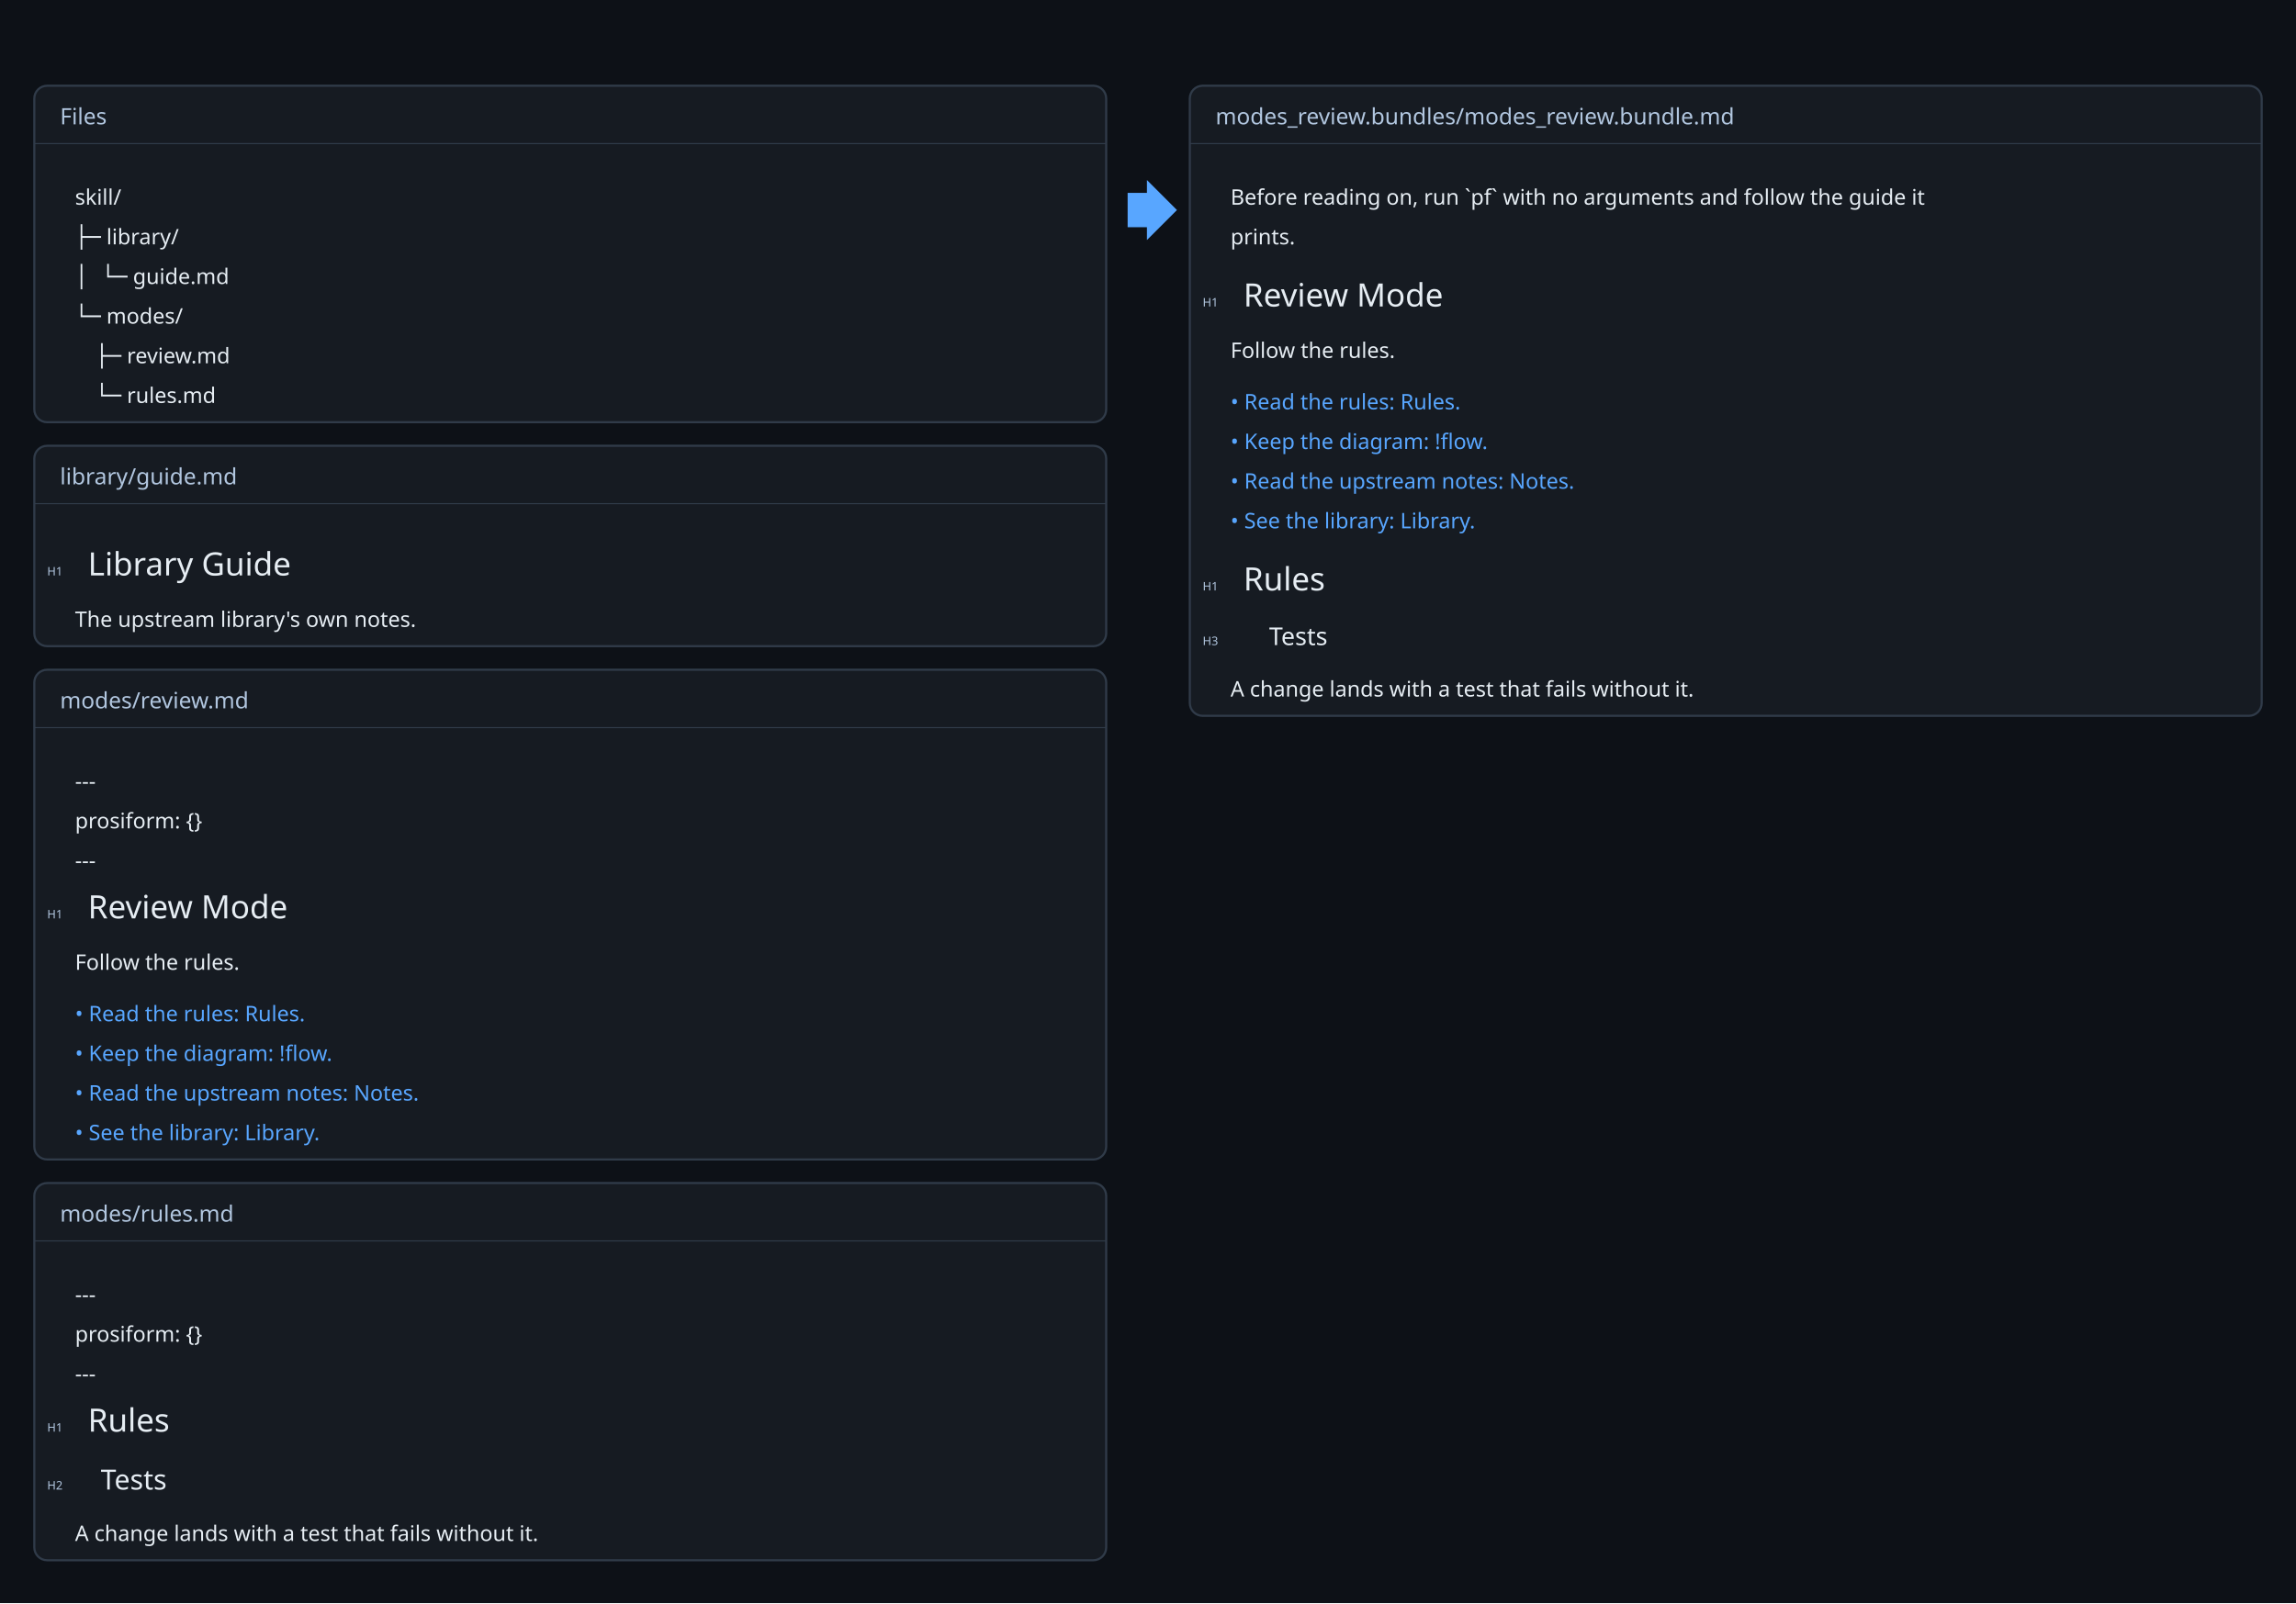
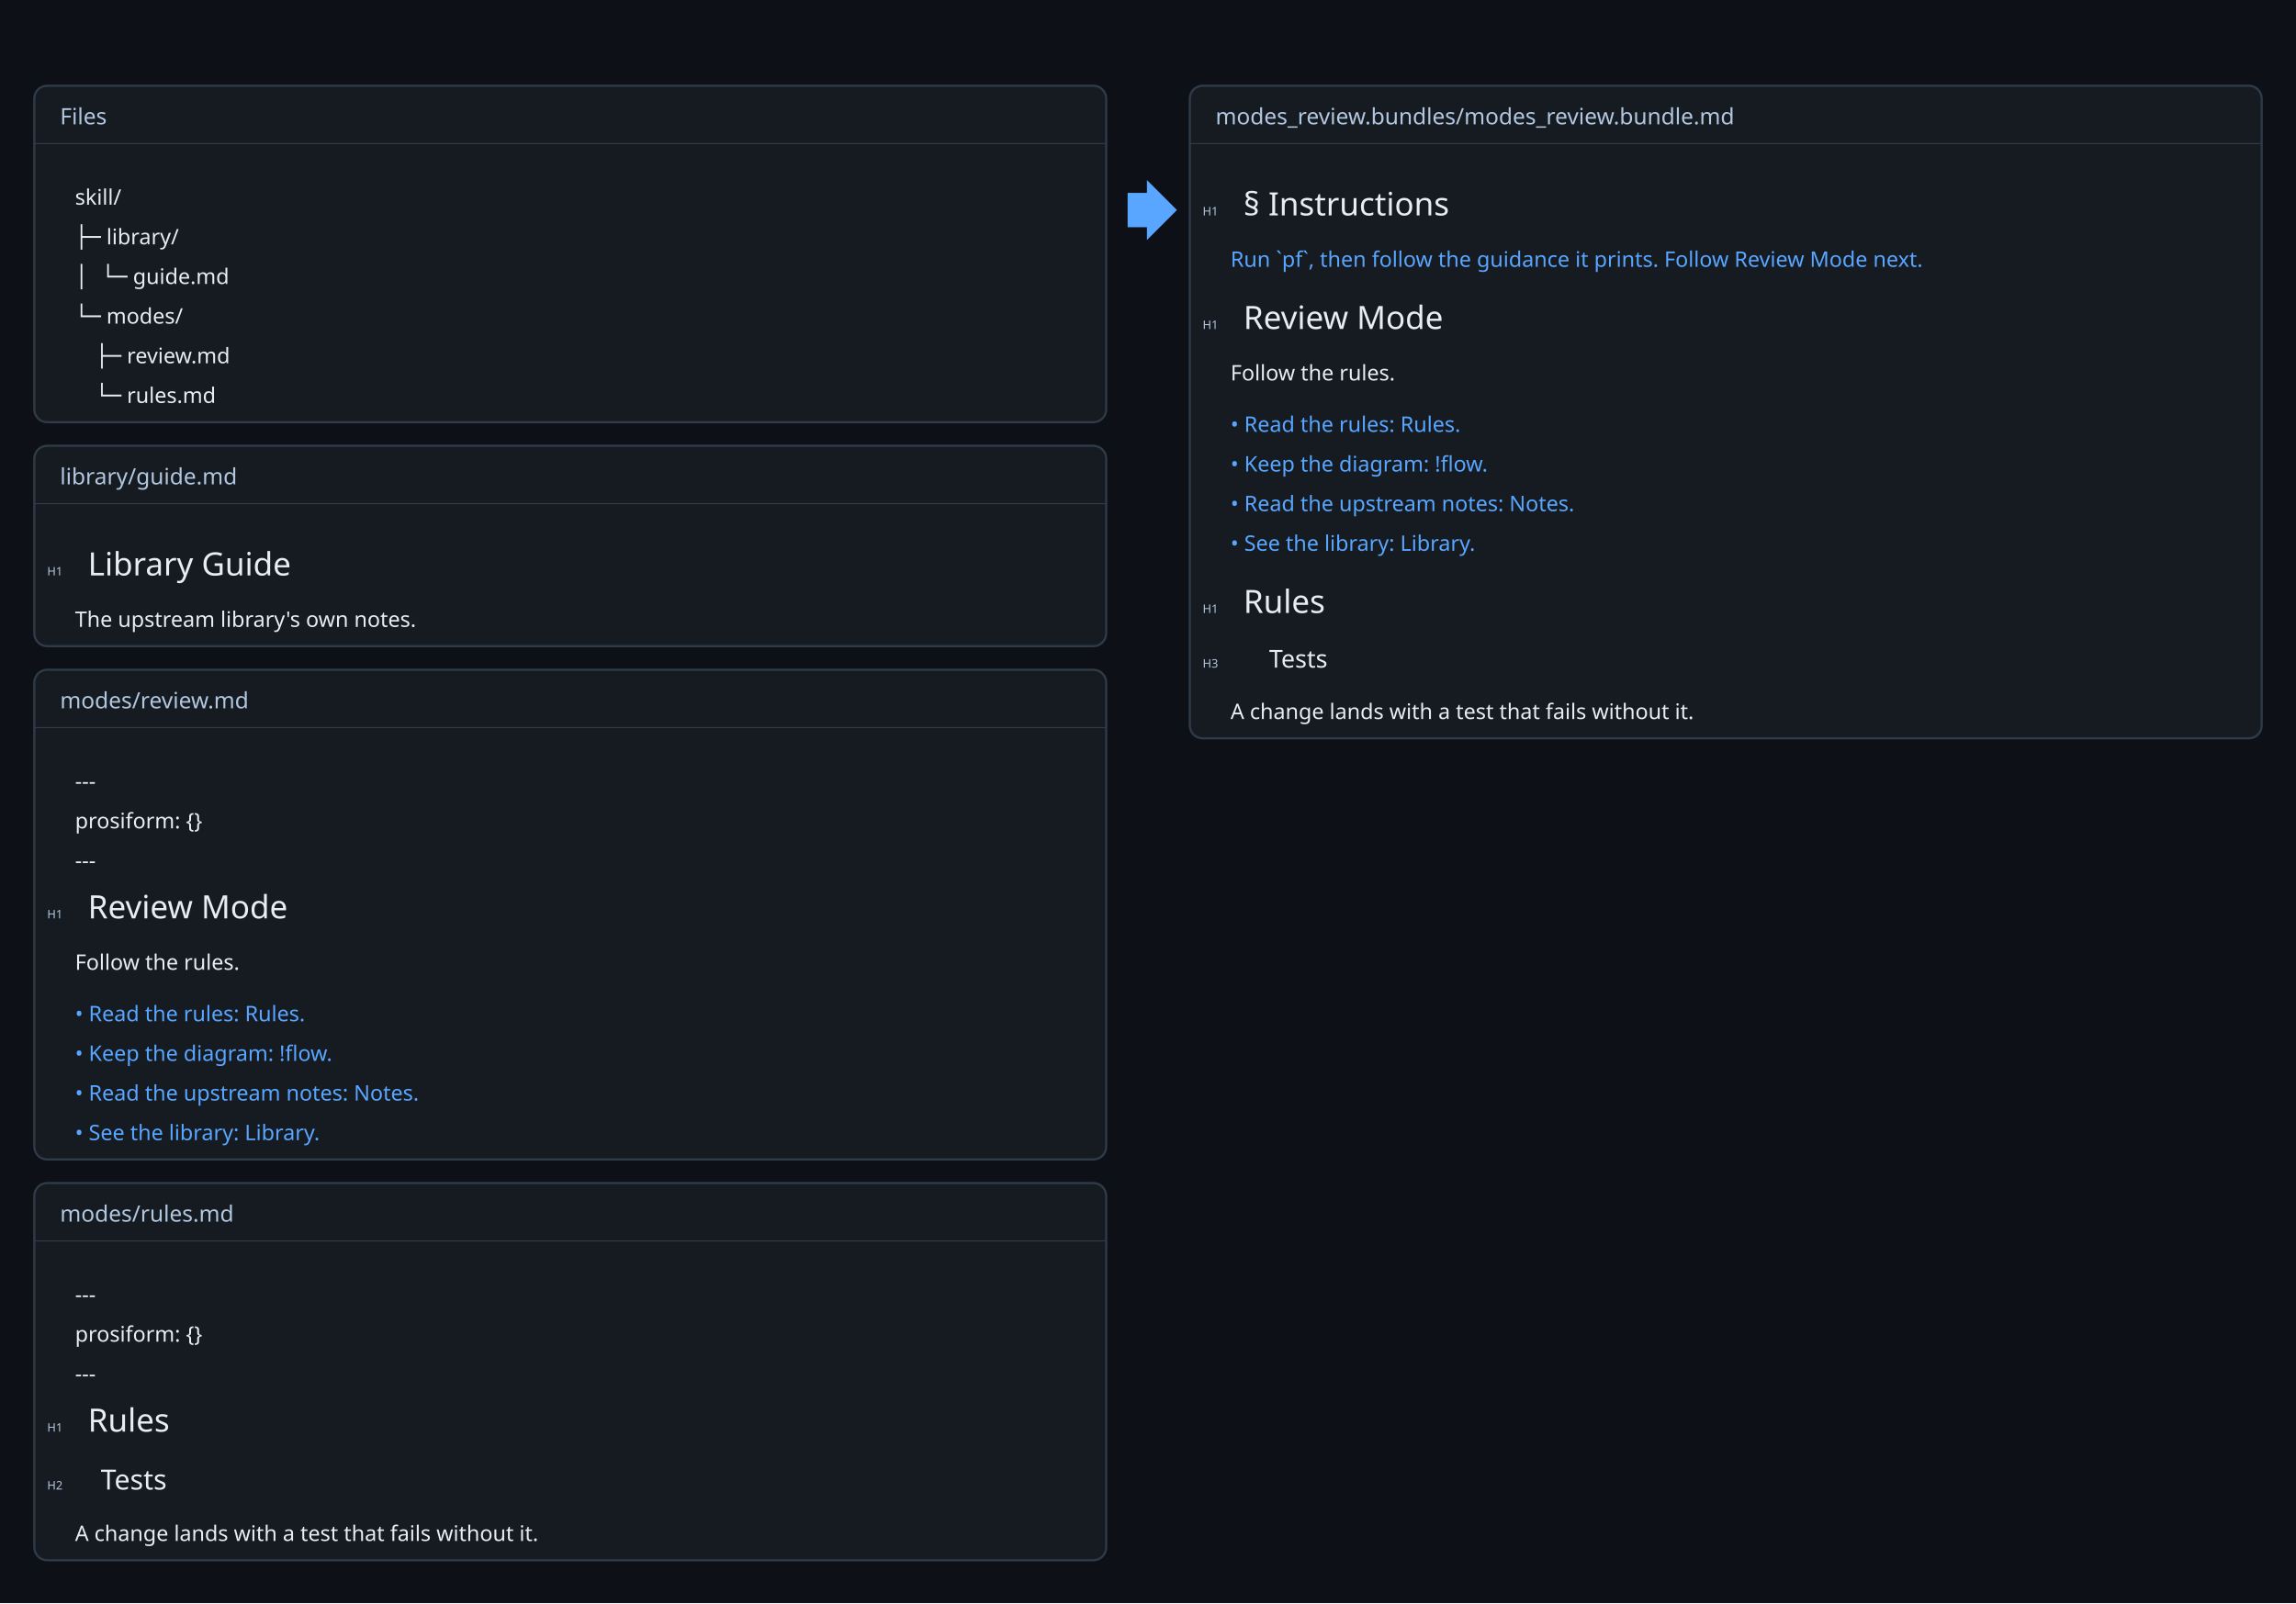
<svg xmlns="http://www.w3.org/2000/svg" width="2142" height="1496" viewBox="0 0 2142 1496" role="img" aria-labelledby="title desc">
  <rect width="2142" height="1496" fill="#0d1117" />
  <g font-family="IBM Plex Mono" xml:space="preserve">
    <rect x="32" y="80" width="1000" height="314" rx="12" fill="#161b22" stroke="#303b49" stroke-width="2" />
    <text x="56" y="116" font-size="21" fill="#b1c6df" font-weight="400">Files</text>
    <path d="M32 134 H1032" stroke="#303b49" />
    <text x="70" y="191" font-size="20" fill="#e6edf3" font-weight="400">skill/</text>
    <text x="70" y="228" font-size="20" fill="#e6edf3" font-weight="400">├─ library/</text>
    <text x="70" y="265" font-size="20" fill="#e6edf3" font-weight="400">│  └─ guide.md</text>
    <text x="70" y="302" font-size="20" fill="#e6edf3" font-weight="400">└─ modes/</text>
    <text x="70" y="339" font-size="20" fill="#e6edf3" font-weight="400">   ├─ review.md</text>
    <text x="70" y="376" font-size="20" fill="#e6edf3" font-weight="400">   └─ rules.md</text>
    <rect x="32" y="416" width="1000" height="187" rx="12" fill="#161b22" stroke="#303b49" stroke-width="2" />
    <text x="56" y="452" font-size="21" fill="#b1c6df" font-weight="400">library/guide.md</text>
    <path d="M32 470 H1032" stroke="#303b49" />
    <text x="44" y="537" font-size="11" fill="#b1c6df" font-weight="400">H1</text>
    <text x="82" y="537" font-size="30" fill="#e6edf3" font-weight="500">Library Guide</text>
    <text x="70" y="585" font-size="20" fill="#e6edf3" font-weight="400">The upstream library's own notes.</text>
    <rect x="32" y="625" width="1000" height="457" rx="12" fill="#161b22" stroke="#303b49" stroke-width="2" />
    <text x="56" y="661" font-size="21" fill="#b1c6df" font-weight="400">modes/review.md</text>
    <path d="M32 679 H1032" stroke="#303b49" />
    <text x="70" y="736" font-size="20" fill="#e6edf3" font-weight="400">---</text>
    <text x="70" y="773" font-size="20" fill="#e6edf3" font-weight="400">prosiform: {}</text>
    <text x="70" y="810" font-size="20" fill="#e6edf3" font-weight="400">---</text>
    <text x="44" y="857" font-size="11" fill="#b1c6df" font-weight="400">H1</text>
    <text x="82" y="857" font-size="30" fill="#e6edf3" font-weight="500">Review Mode</text>
    <text x="70" y="905" font-size="20" fill="#e6edf3" font-weight="400">Follow the rules.</text>
    <text x="70" y="953" font-size="20" fill="#58a6ff" font-weight="400">• Read the rules: Rules.</text>
    <text x="70" y="990" font-size="20" fill="#58a6ff" font-weight="400">• Keep the diagram: !flow.</text>
    <text x="70" y="1027" font-size="20" fill="#58a6ff" font-weight="400">• Read the upstream notes: Notes.</text>
    <text x="70" y="1064" font-size="20" fill="#58a6ff" font-weight="400">• See the library: Library.</text>
    <rect x="32" y="1104" width="1000" height="352" rx="12" fill="#161b22" stroke="#303b49" stroke-width="2" />
    <text x="56" y="1140" font-size="21" fill="#b1c6df" font-weight="400">modes/rules.md</text>
    <path d="M32 1158 H1032" stroke="#303b49" />
    <text x="70" y="1215" font-size="20" fill="#e6edf3" font-weight="400">---</text>
    <text x="70" y="1252" font-size="20" fill="#e6edf3" font-weight="400">prosiform: {}</text>
    <text x="70" y="1289" font-size="20" fill="#e6edf3" font-weight="400">---</text>
    <text x="44" y="1336" font-size="11" fill="#b1c6df" font-weight="400">H1</text>
    <text x="82" y="1336" font-size="30" fill="#e6edf3" font-weight="500">Rules</text>
    <text x="44" y="1390" font-size="11" fill="#b1c6df" font-weight="400">H2</text>
    <text x="94" y="1390" font-size="26" fill="#e6edf3" font-weight="500">Tests</text>
    <text x="70" y="1438" font-size="20" fill="#e6edf3" font-weight="400">A change lands with a test that fails without it.</text>
-     <rect x="1110" y="80" width="1000" height="588" rx="12" fill="#161b22" stroke="#303b49" stroke-width="2" />
+     <rect x="1110" y="80" width="1000" height="609" rx="12" fill="#161b22" stroke="#303b49" stroke-width="2" />
    <text x="1134" y="116" font-size="21" fill="#b1c6df" font-weight="400">modes_review.bundles/modes_review.bundle.md</text>
    <path d="M1110 134 H2110" stroke="#303b49" />
-     <text x="1148" y="191" font-size="20" fill="#e6edf3" font-weight="400">Before reading on, run `pf` with no arguments and follow the guide it</text>
-     <text x="1148" y="228" font-size="20" fill="#e6edf3" font-weight="400">prints.</text>
-     <text x="1122" y="286" font-size="11" fill="#b1c6df" font-weight="400">H1</text>
-     <text x="1160" y="286" font-size="30" fill="#e6edf3" font-weight="500">Review Mode</text>
-     <text x="1148" y="334" font-size="20" fill="#e6edf3" font-weight="400">Follow the rules.</text>
-     <text x="1148" y="382" font-size="20" fill="#58a6ff" font-weight="400">• Read the rules: Rules.</text>
-     <text x="1148" y="419" font-size="20" fill="#58a6ff" font-weight="400">• Keep the diagram: !flow.</text>
-     <text x="1148" y="456" font-size="20" fill="#58a6ff" font-weight="400">• Read the upstream notes: Notes.</text>
-     <text x="1148" y="493" font-size="20" fill="#58a6ff" font-weight="400">• See the library: Library.</text>
-     <text x="1122" y="551" font-size="11" fill="#b1c6df" font-weight="400">H1</text>
-     <text x="1160" y="551" font-size="30" fill="#e6edf3" font-weight="500">Rules</text>
-     <text x="1122" y="602" font-size="11" fill="#b1c6df" font-weight="400">H3</text>
-     <text x="1184" y="602" font-size="23" fill="#e6edf3" font-weight="500">Tests</text>
-     <text x="1148" y="650" font-size="20" fill="#e6edf3" font-weight="400">A change lands with a test that fails without it.</text>
+     <text x="1122" y="201" font-size="11" fill="#b1c6df" font-weight="400">H1</text>
+     <text x="1160" y="201" font-size="30" fill="#e6edf3" font-weight="500">§ Instructions</text>
+     <text x="1148" y="249" font-size="20" fill="#58a6ff" font-weight="400">Run `pf`, then follow the guidance it prints. Follow Review Mode next.</text>
+     <text x="1122" y="307" font-size="11" fill="#b1c6df" font-weight="400">H1</text>
+     <text x="1160" y="307" font-size="30" fill="#e6edf3" font-weight="500">Review Mode</text>
+     <text x="1148" y="355" font-size="20" fill="#e6edf3" font-weight="400">Follow the rules.</text>
+     <text x="1148" y="403" font-size="20" fill="#58a6ff" font-weight="400">• Read the rules: Rules.</text>
+     <text x="1148" y="440" font-size="20" fill="#58a6ff" font-weight="400">• Keep the diagram: !flow.</text>
+     <text x="1148" y="477" font-size="20" fill="#58a6ff" font-weight="400">• Read the upstream notes: Notes.</text>
+     <text x="1148" y="514" font-size="20" fill="#58a6ff" font-weight="400">• See the library: Library.</text>
+     <text x="1122" y="572" font-size="11" fill="#b1c6df" font-weight="400">H1</text>
+     <text x="1160" y="572" font-size="30" fill="#e6edf3" font-weight="500">Rules</text>
+     <text x="1122" y="623" font-size="11" fill="#b1c6df" font-weight="400">H3</text>
+     <text x="1184" y="623" font-size="23" fill="#e6edf3" font-weight="500">Tests</text>
+     <text x="1148" y="671" font-size="20" fill="#e6edf3" font-weight="400">A change lands with a test that fails without it.</text>
    <path d="M1052 180 H1070 V168 L1098 196 L1070 224 V212 H1052Z" fill="#58a6ff" />
  </g>
</svg>
